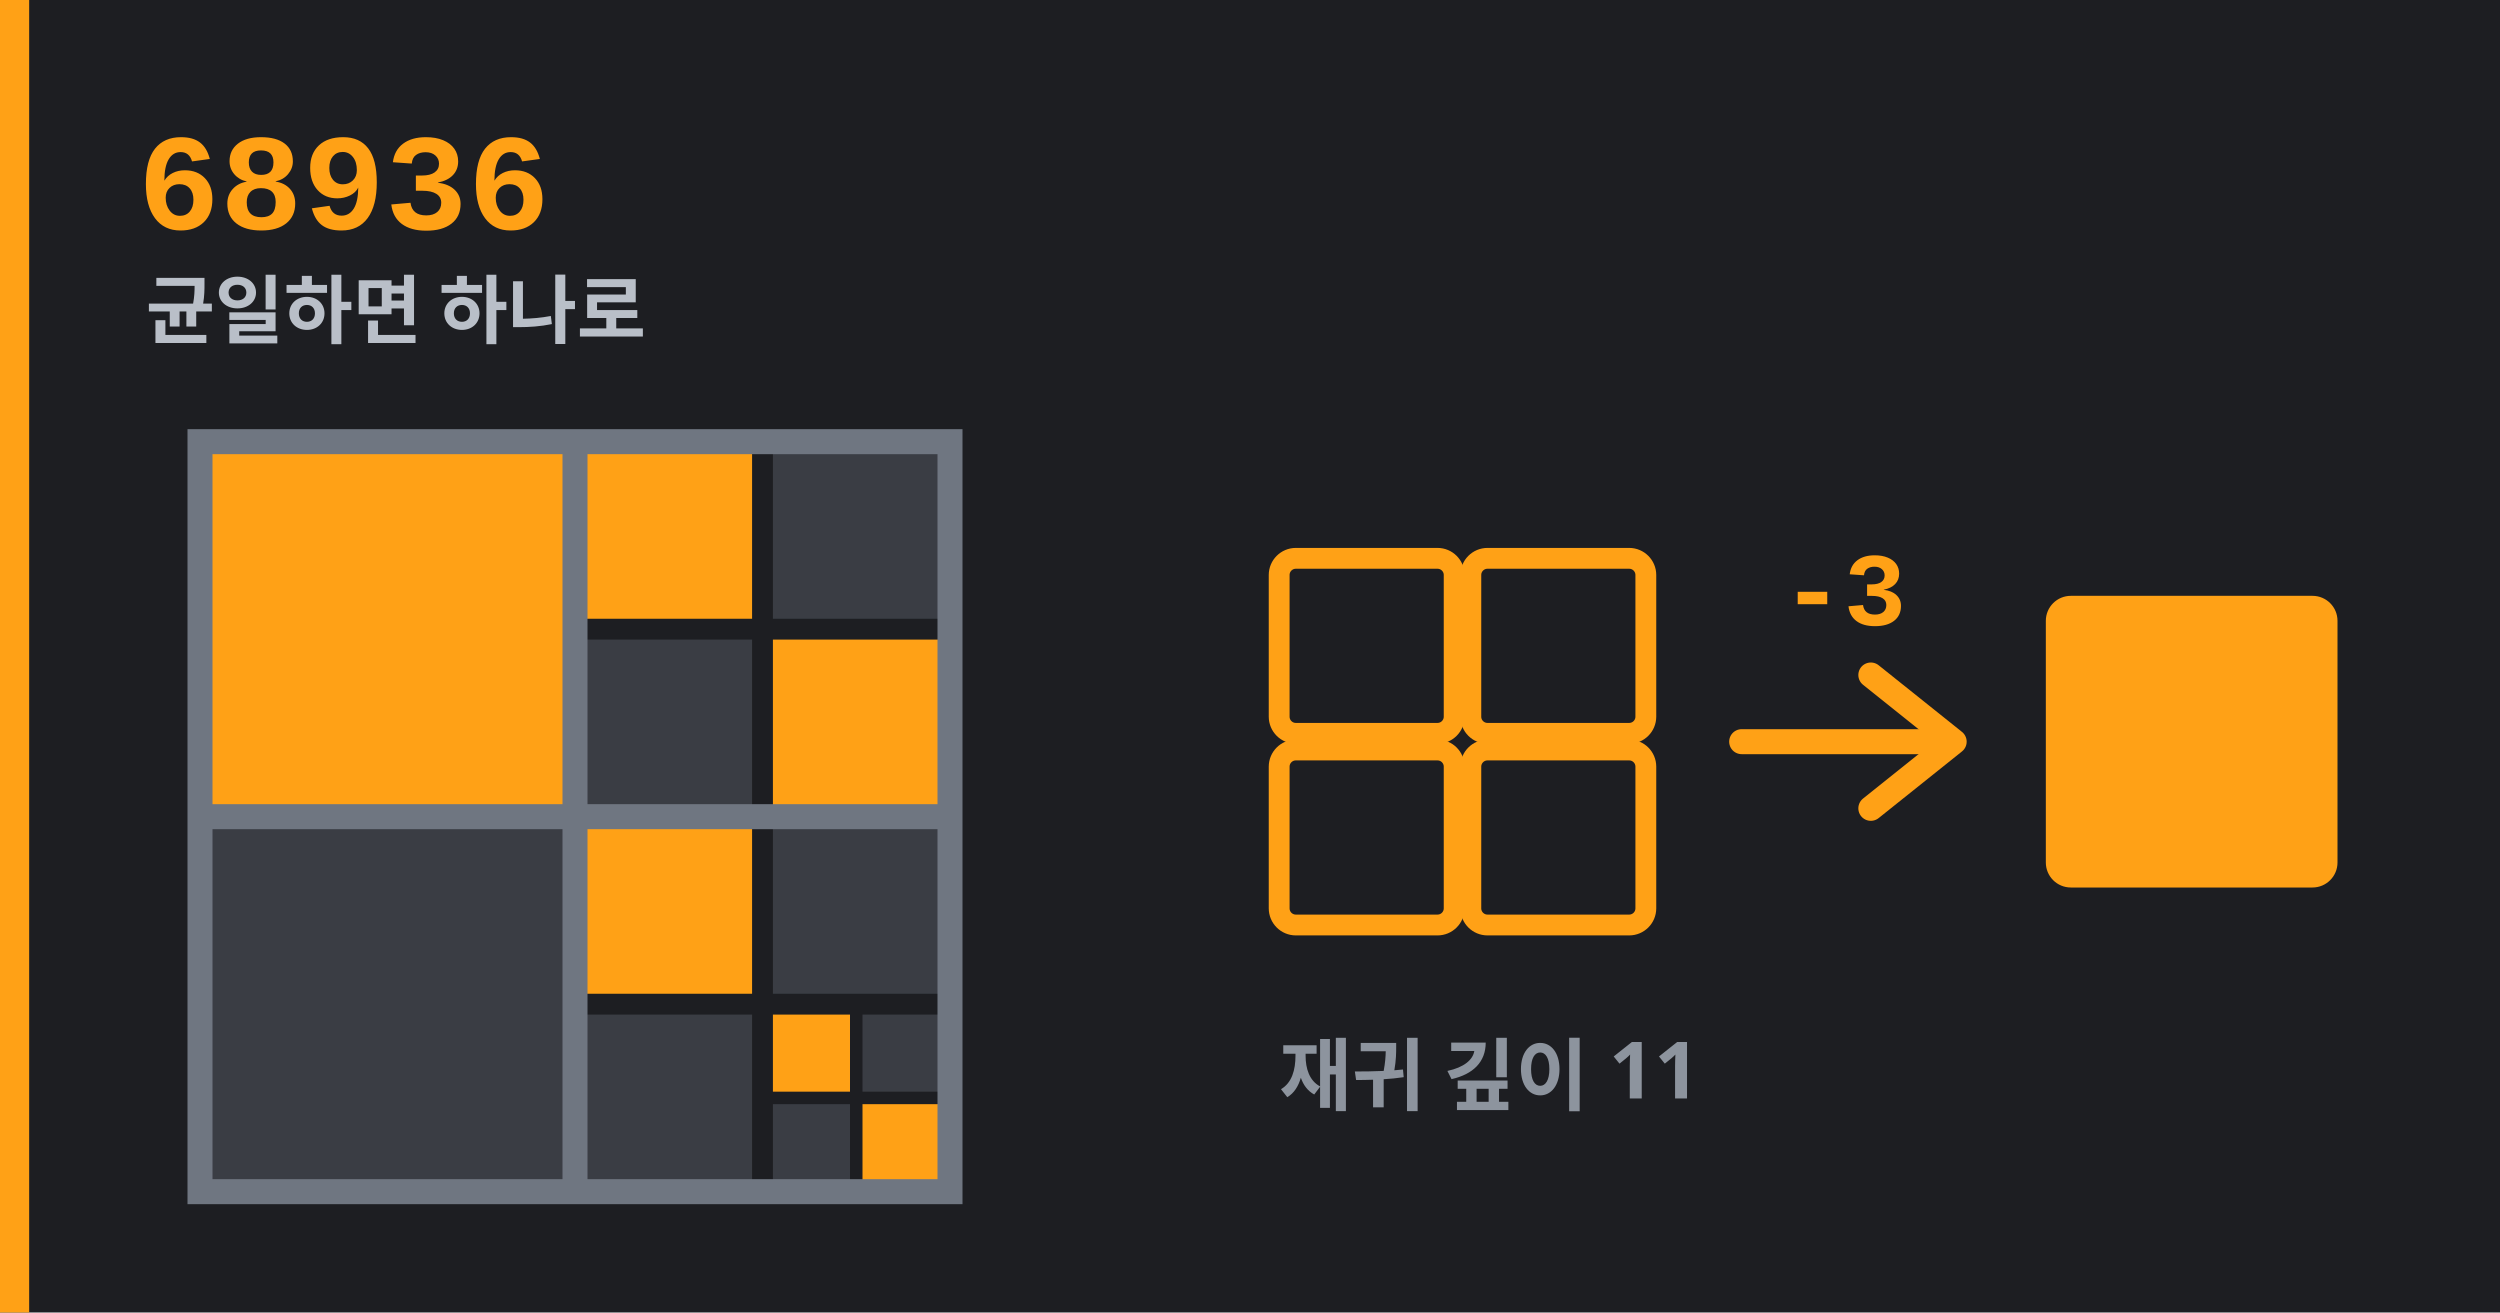
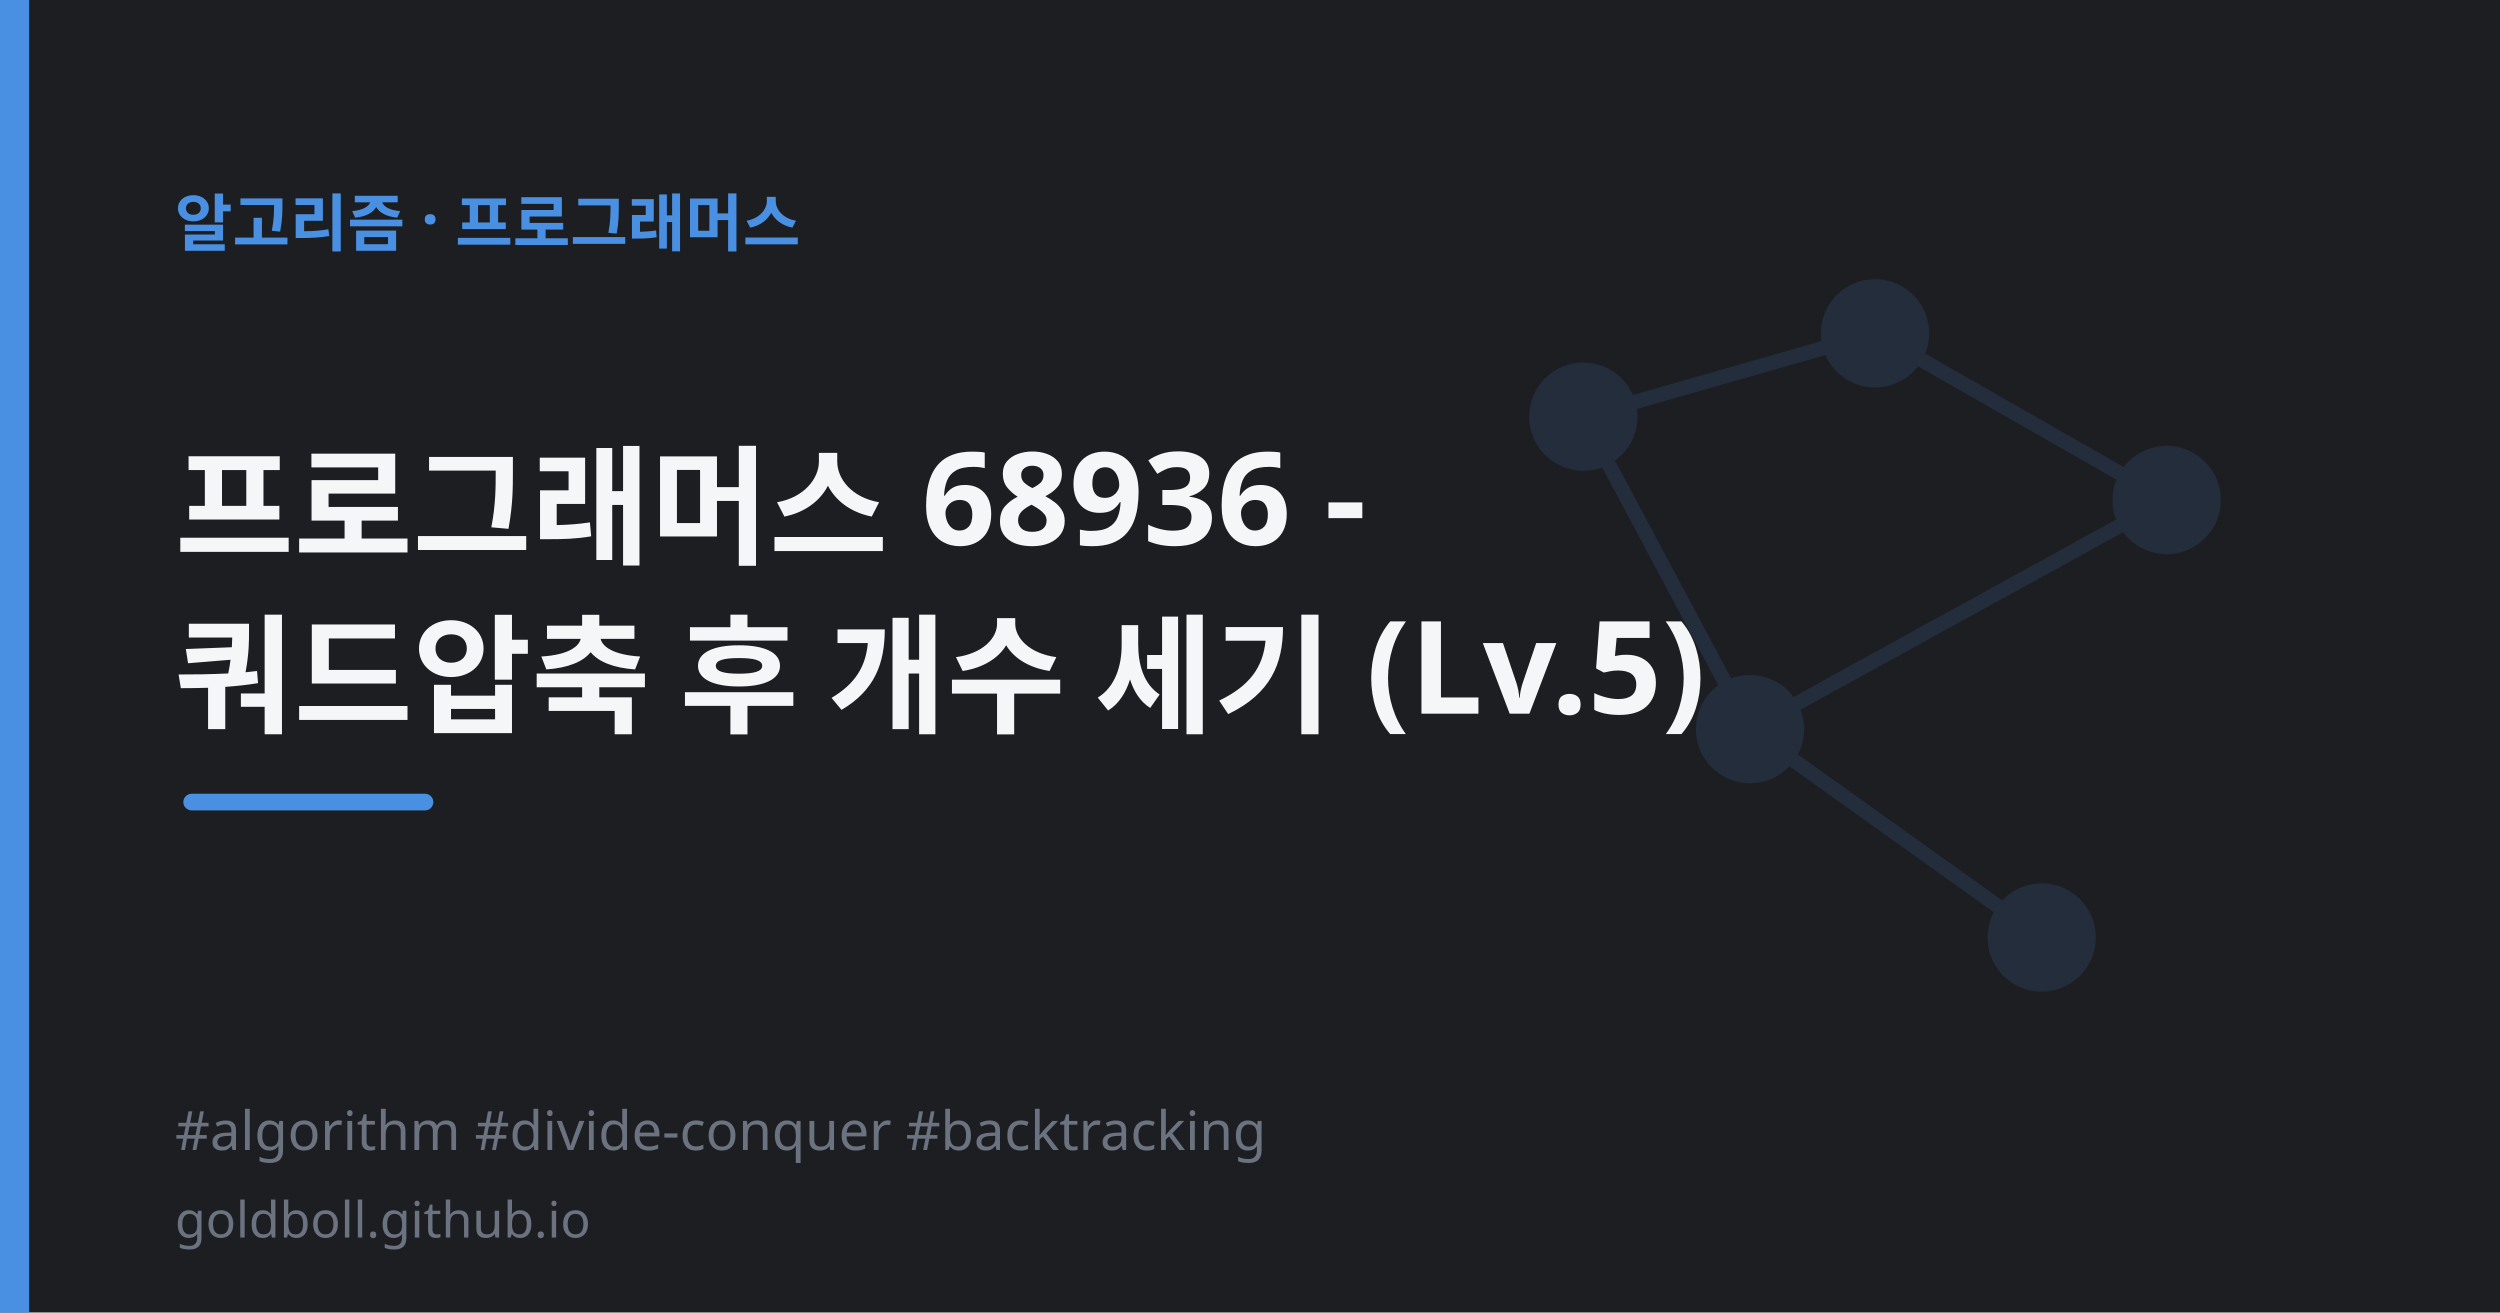
- <svg xmlns="http://www.w3.org/2000/svg" width="1200" height="630" viewBox="0 0 1200 630" role="img" aria-label="프로그래머스 68936 쿼드압축 후 개수 세기 - 균일한 영역은 하나로 접고 섞인 영역만 4분할">
+ <svg xmlns="http://www.w3.org/2000/svg" width="1200" height="630" viewBox="0 0 1200 630" role="img" aria-label="프로그래머스 68936 - 쿼드압축 후 개수 세기 (Lv.5)">
  <rect width="1200" height="630" fill="#1d1e22" />
-   <rect width="14" height="630" fill="#FFA116" />
-   <text x="66" y="110" font-family="'Consolas','Courier New',monospace" font-size="66" font-weight="700" fill="#FFA116">68936</text>
-   <text x="70" y="162" font-family="'Segoe UI','Malgun Gothic',sans-serif" font-size="36" font-weight="600" fill="#b9bfc8">균일하면 하나로</text>
-   <g>
-     <rect x="96" y="212" width="180" height="180" fill="#FFA116" />
-     <rect x="276" y="212" width="90" height="90" fill="#FFA116" />
-     <rect x="366" y="212" width="90" height="90" fill="#3a3d44" />
-     <rect x="276" y="302" width="90" height="90" fill="#3a3d44" />
-     <rect x="366" y="302" width="90" height="90" fill="#FFA116" />
-     <rect x="96" y="392" width="180" height="180" fill="#3a3d44" />
-     <rect x="276" y="392" width="90" height="90" fill="#FFA116" />
-     <rect x="366" y="392" width="90" height="90" fill="#3a3d44" />
-     <rect x="276" y="482" width="90" height="90" fill="#3a3d44" />
-     <rect x="366" y="482" width="45" height="45" fill="#FFA116" />
-     <rect x="411" y="482" width="45" height="45" fill="#3a3d44" />
-     <rect x="366" y="527" width="45" height="45" fill="#3a3d44" />
-     <rect x="411" y="527" width="45" height="45" fill="#FFA116" />
-     <g fill="none" stroke="#1d1e22" stroke-width="10">
-       <path d="M366 212 V 572" />
-       <path d="M276 302 H 456" />
-       <path d="M276 482 H 456" />
-     </g>
-     <g fill="none" stroke="#1d1e22" stroke-width="6">
-       <path d="M411 482 V 572" />
-       <path d="M366 527 H 456" />
-     </g>
-     <g fill="none" stroke="#6f7681" stroke-width="12">
-       <path d="M276 212 V 572" />
-       <path d="M96 392 H 456" />
-     </g>
-     <rect x="96" y="212" width="360" height="360" fill="none" stroke="#6f7681" stroke-width="12" />
+   <rect width="14" height="630" fill="#4A90E2" />
+   <g opacity="0.13" stroke="#4A90E2" fill="none" stroke-width="7" stroke-linecap="round" stroke-linejoin="round">
+     <line x1="760" y1="200" x2="900" y2="160" />
+     <line x1="900" y1="160" x2="1040" y2="240" />
+     <line x1="760" y1="200" x2="840" y2="350" />
+     <line x1="840" y1="350" x2="1040" y2="240" />
+     <line x1="840" y1="350" x2="980" y2="450" />
+     <circle cx="760" cy="200" r="26" fill="#4A90E2" stroke="none" />
+     <circle cx="900" cy="160" r="26" fill="#4A90E2" stroke="none" />
+     <circle cx="1040" cy="240" r="26" fill="#4A90E2" stroke="none" />
+     <circle cx="840" cy="350" r="26" fill="#4A90E2" stroke="none" />
+     <circle cx="980" cy="450" r="26" fill="#4A90E2" stroke="none" />
  </g>
-   <g>
-     <g fill="none" stroke="#FFA116" stroke-width="10">
-       <rect x="614" y="268" width="84" height="84" rx="8" />
-       <rect x="706" y="268" width="84" height="84" rx="8" />
-       <rect x="614" y="360" width="84" height="84" rx="8" />
-       <rect x="706" y="360" width="84" height="84" rx="8" />
-     </g>
-     <g fill="none" stroke="#FFA116" stroke-width="12" stroke-linecap="round" stroke-linejoin="round">
-       <path d="M836 356 H 934" />
-       <path d="M898 324 L 938 356 L 898 388" />
-     </g>
-     <rect x="982" y="286" width="140" height="140" rx="12" fill="#FFA116" />
-     <text x="885" y="300" font-family="'Consolas','Courier New',monospace" font-size="50" font-weight="700" fill="#FFA116" text-anchor="middle">-3</text>
-   </g>
-   <text x="614" y="530" font-family="'Segoe UI','Malgun Gothic',sans-serif" font-size="38" font-weight="600" fill="#8d949e">재귀 깊이 11</text>
+   <text x="84" y="118" font-family="'Segoe UI','Malgun Gothic',sans-serif" font-size="30" font-weight="600" fill="#4A90E2">알고리즘 · 프로그래머스</text>
+   <text x="84" y="266" font-family="'Segoe UI','Malgun Gothic',sans-serif" font-size="62" font-weight="700" fill="#f5f6f8">프로그래머스 68936 -</text>
+   <text x="84" y="347" font-family="'Segoe UI','Malgun Gothic',sans-serif" font-size="62" font-weight="700" fill="#f5f6f8">쿼드압축 후 개수 세기 (Lv.5)</text>
+   <rect x="88" y="381" width="120" height="8" rx="4" fill="#4A90E2" />
+   <text x="84" y="552" font-family="'Segoe UI','Malgun Gothic',sans-serif" font-size="26" fill="#6b7280">#algorithm   #divide-conquer   #backtracking</text>
+   <text x="84" y="594" font-family="'Segoe UI','Malgun Gothic',sans-serif" font-size="24" fill="#6b7280">goldboll.github.io</text>
</svg>
